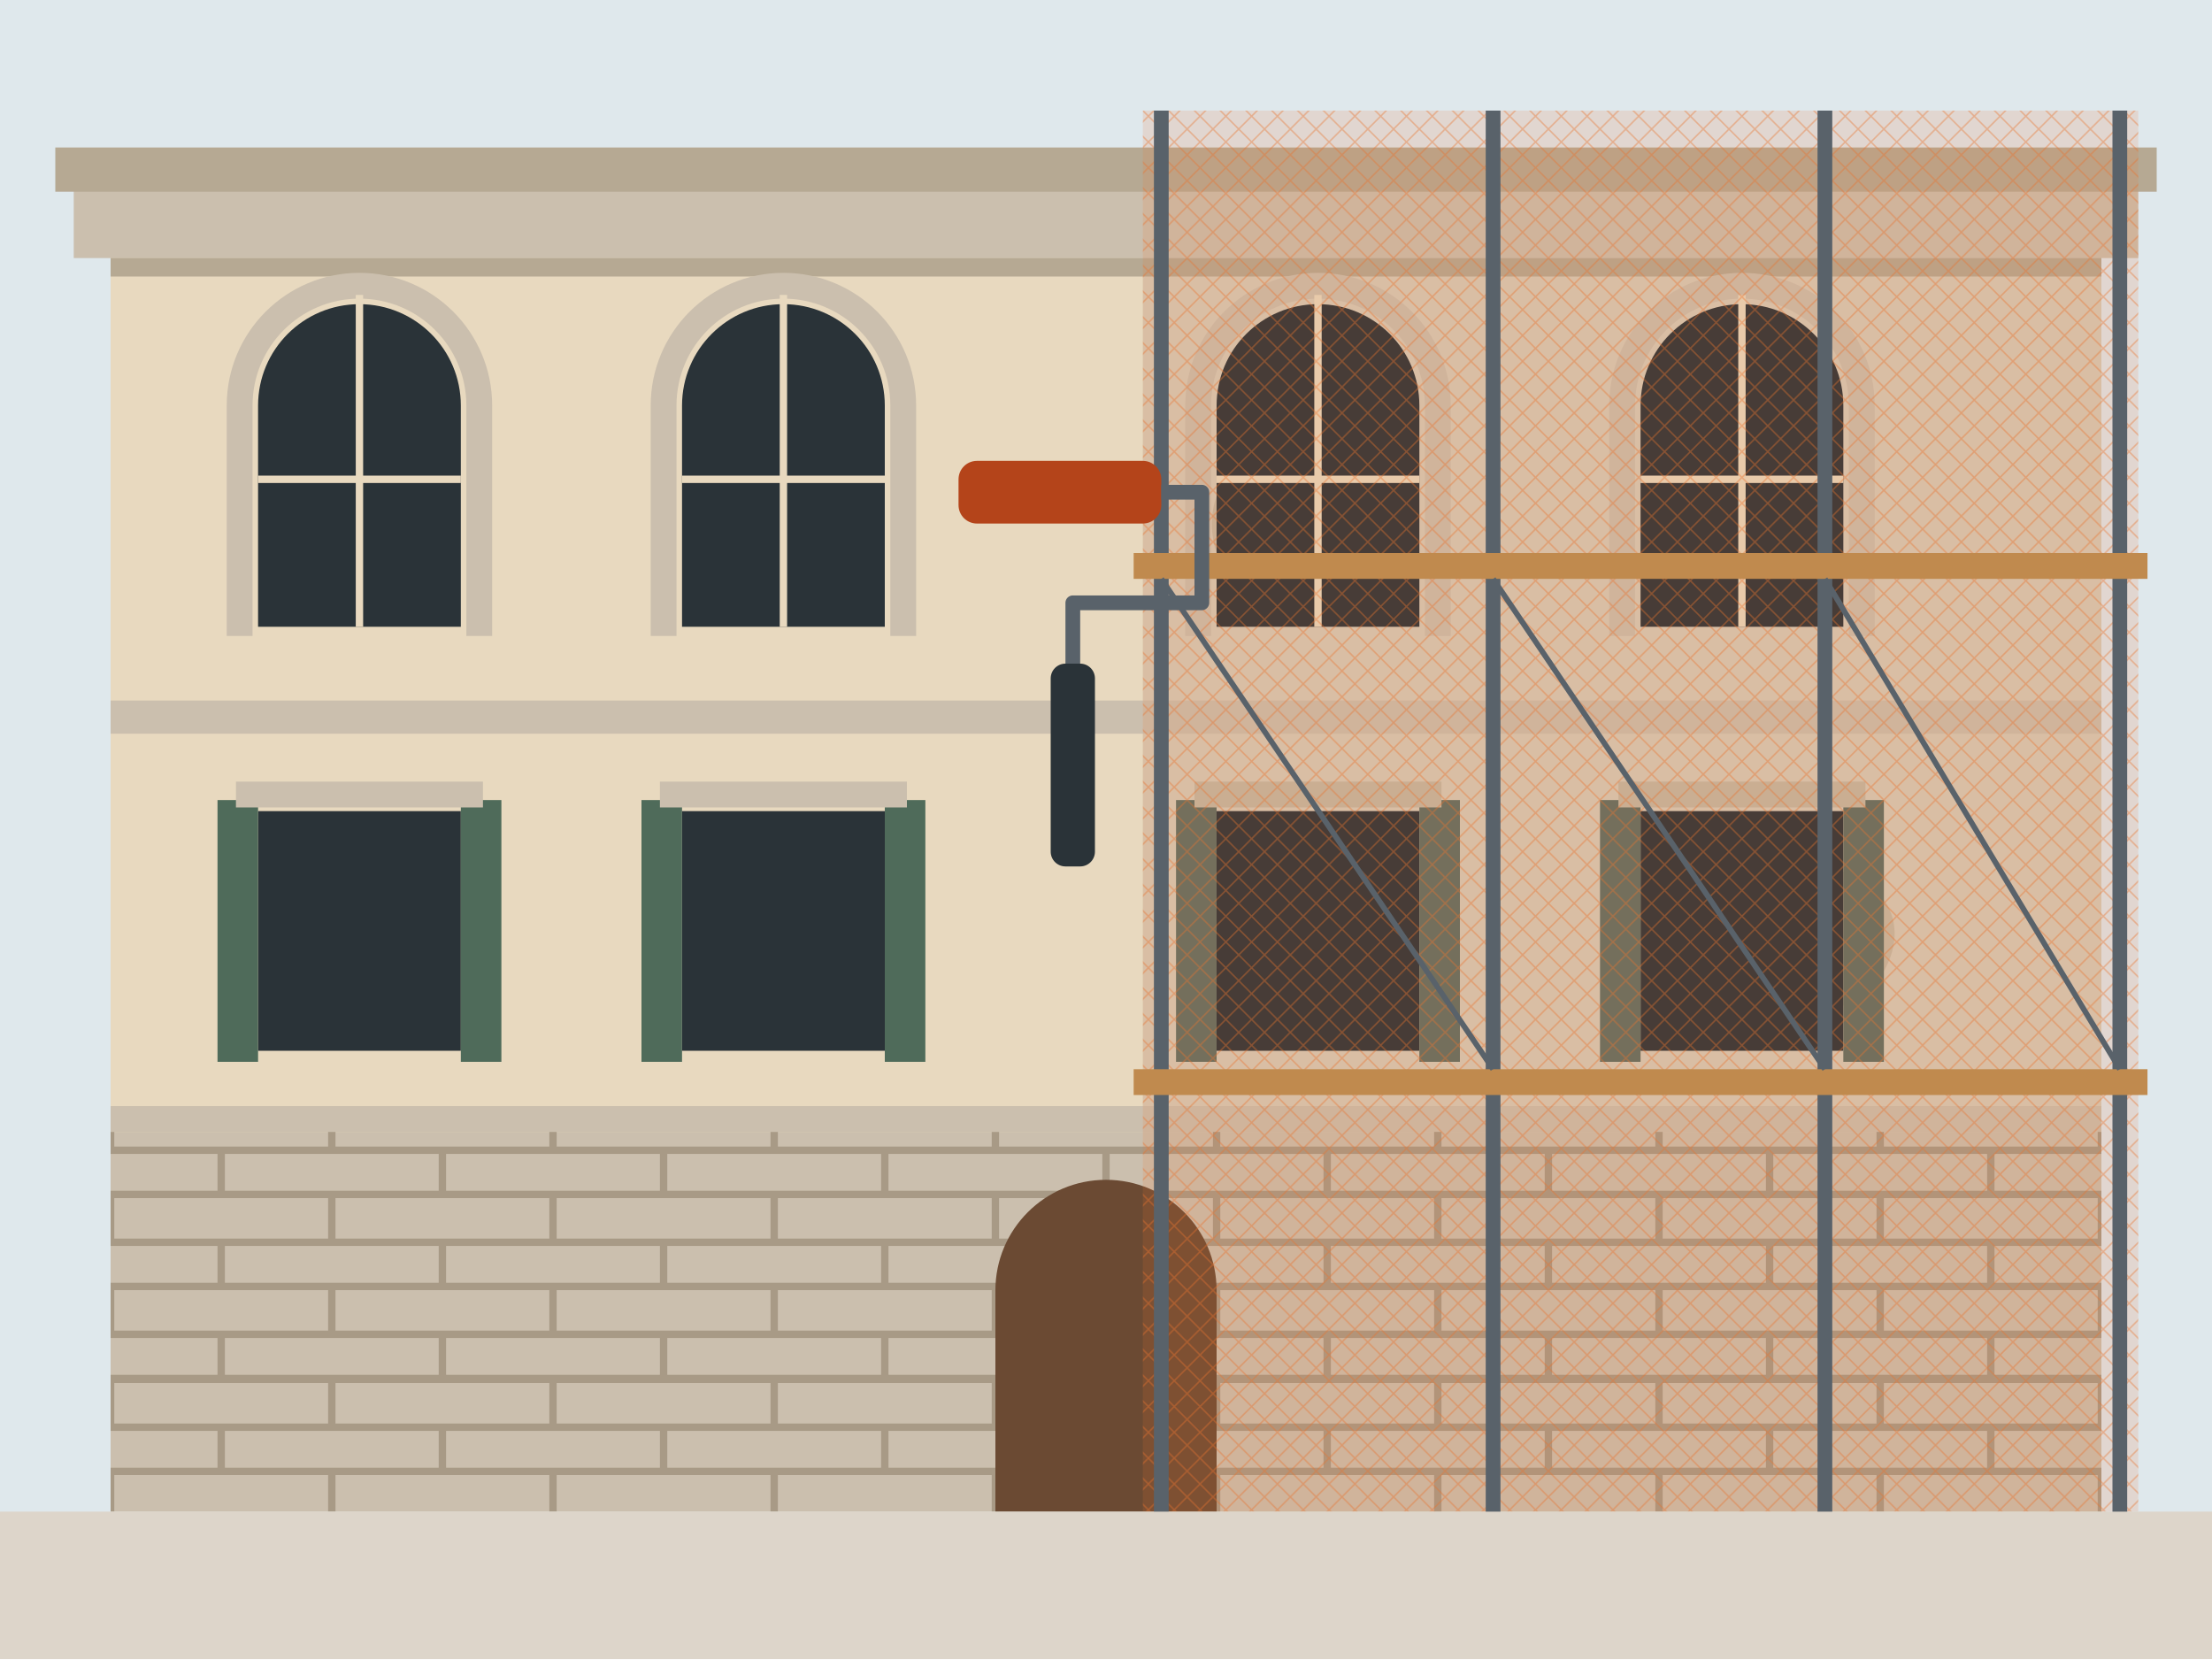
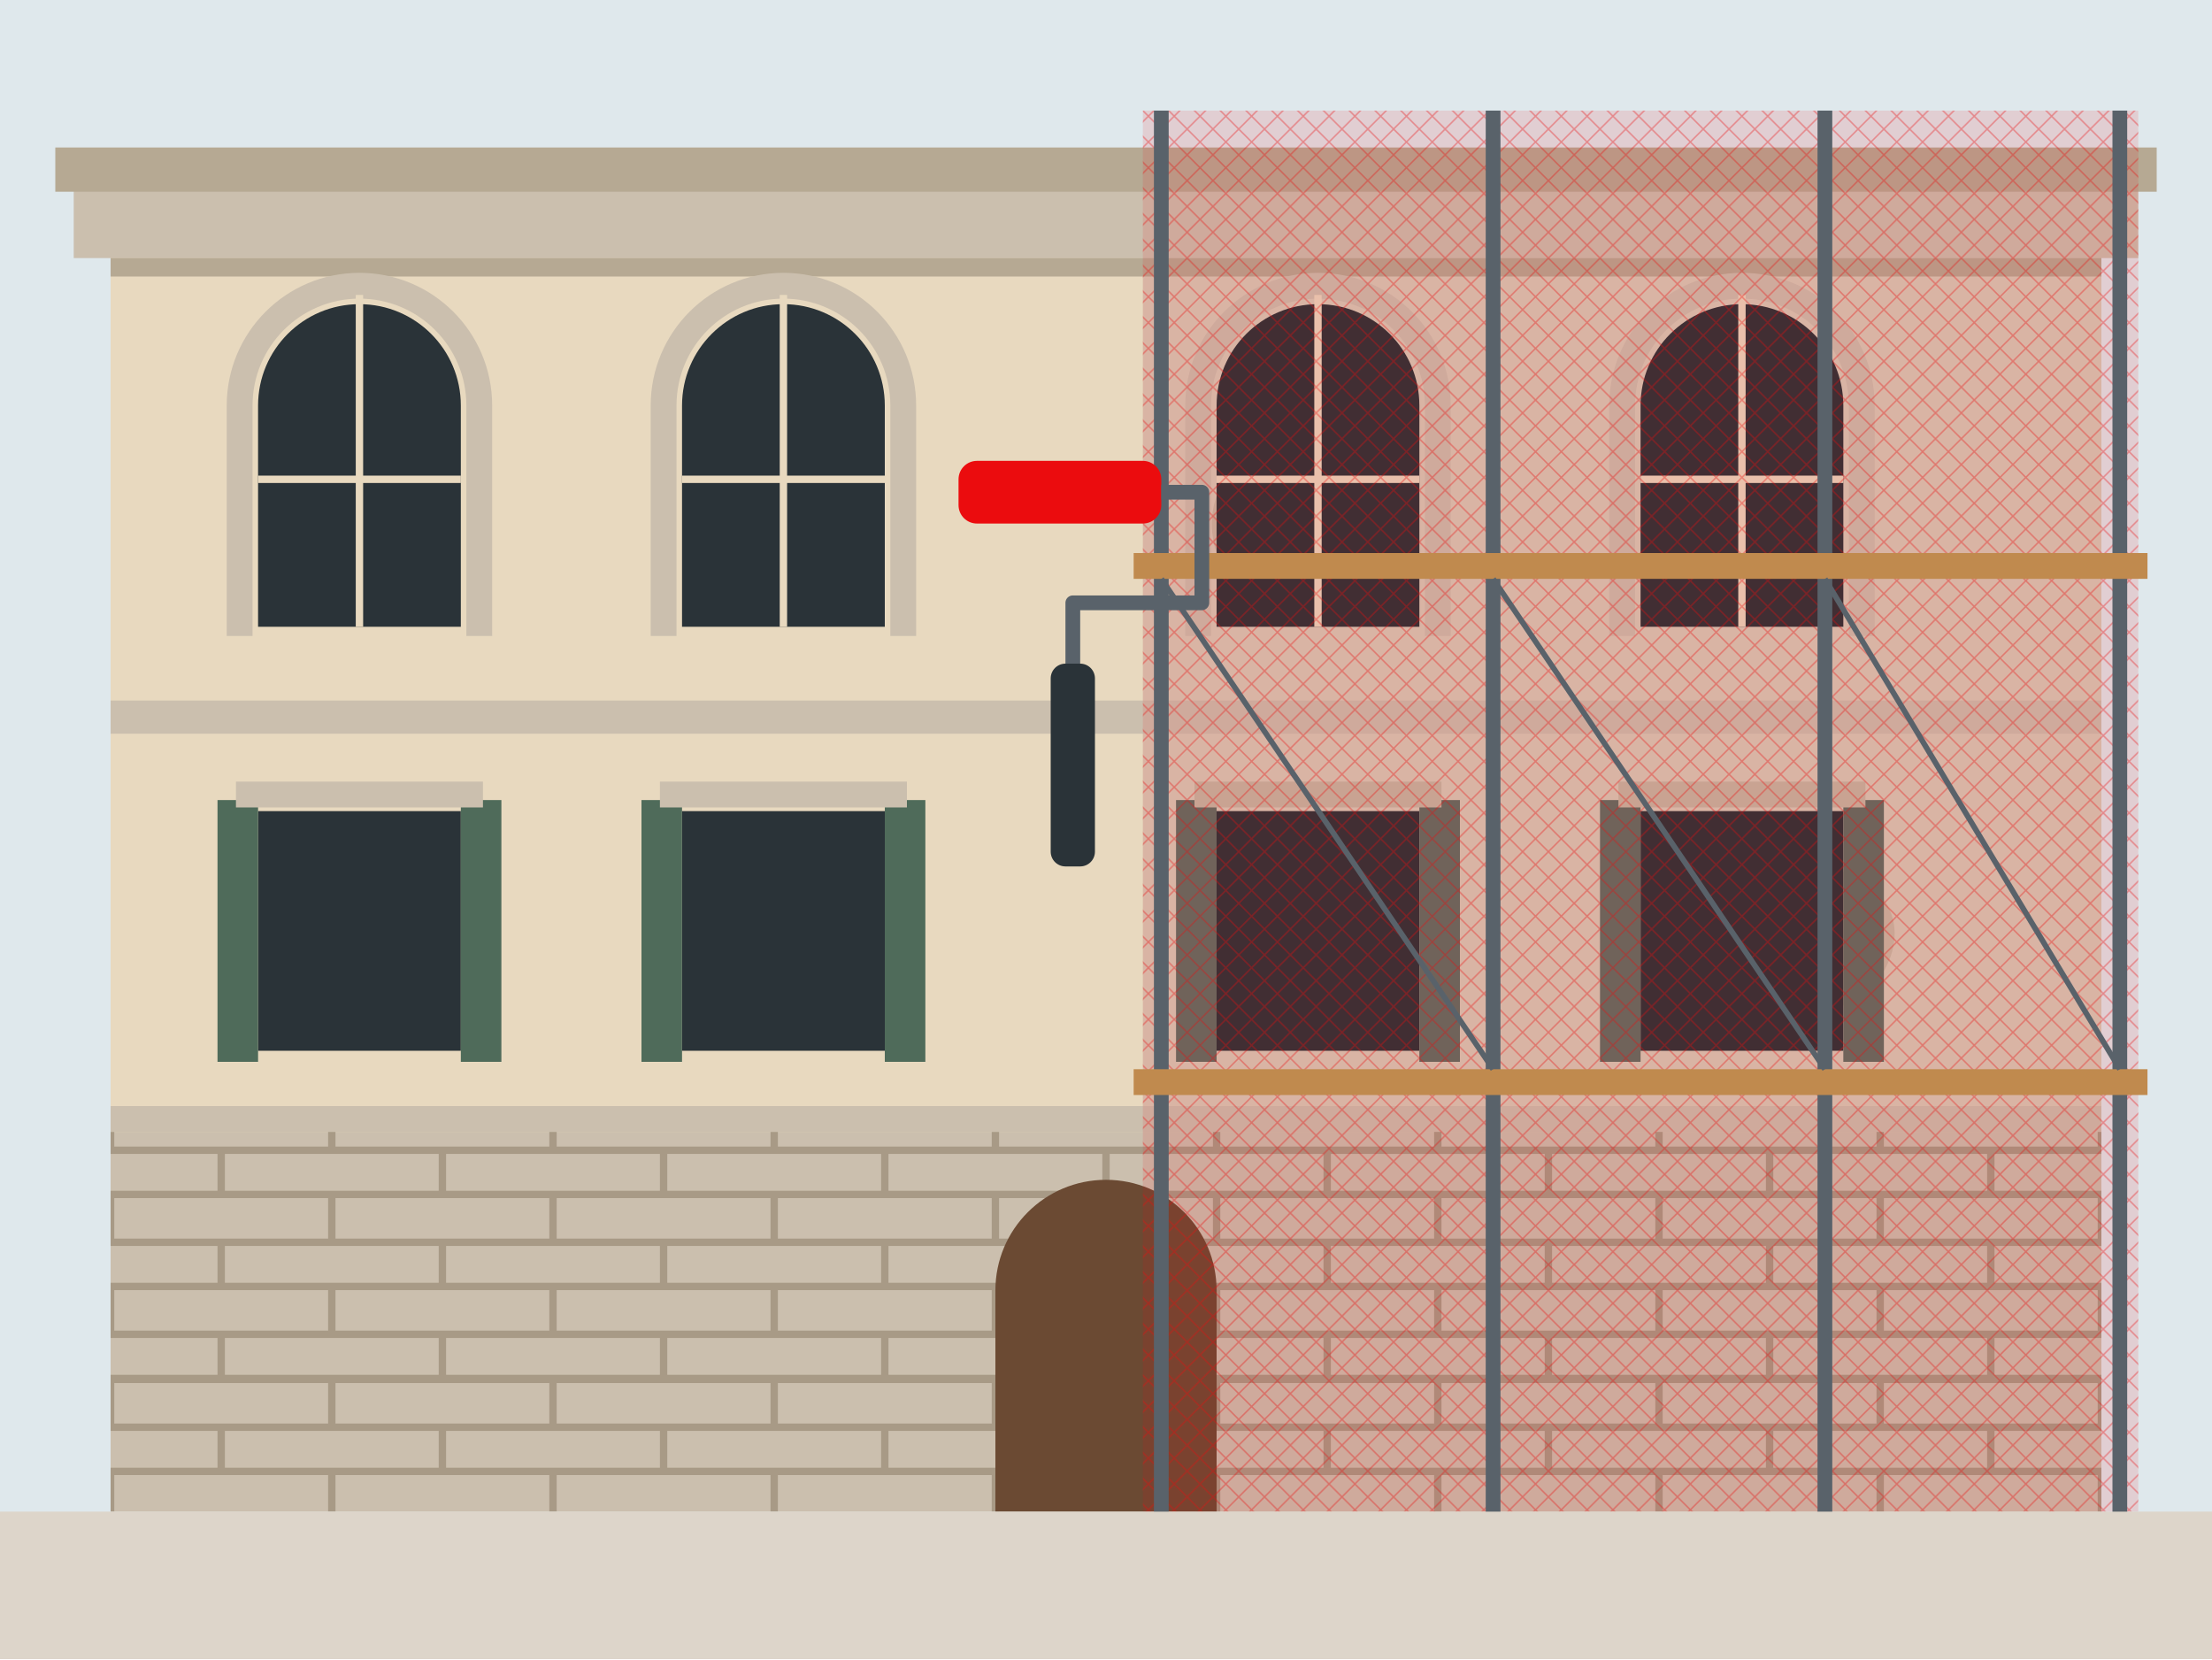
<svg xmlns="http://www.w3.org/2000/svg" viewBox="0 0 1200 900" width="1200" height="900">
  <defs>
    <pattern id="bugnato" width="120" height="50" patternUnits="userSpaceOnUse">
      <rect width="120" height="50" fill="#cbbfae" />
      <path d="M0 48h120M60 0v24M0 24h120M120 24v24M0 24v24" stroke="#a89a86" stroke-width="4" />
    </pattern>
    <pattern id="net" width="14" height="14" patternUnits="userSpaceOnUse">
-       <rect width="14" height="14" fill="#e8742f" opacity=".15" />
-       <path d="M0 0l14 14M14 0L0 14" stroke="#e8742f" stroke-width=".8" opacity=".4" />
+       <rect width="14" height="14" fill="#eb0c0e" opacity=".12" />
+       <path d="M0 0l14 14M14 0L0 14" stroke="#eb0c0e" stroke-width=".8" opacity=".35" />
    </pattern>
  </defs>
  <rect width="1200" height="900" fill="#dfe8ec" />
  <rect x="60" y="120" width="1080" height="700" fill="#e8d9bf" />
  <rect x="620" y="120" width="520" height="700" fill="#d6cbb8" />
  <g fill="#c4b8a3" opacity=".9">
    <path d="M700 250c30 10 50 40 30 70s-60 10-70-20 10-60 40-50Z" />
    <path d="M980 470c40 0 60 30 40 60s-70 20-70-10 0-50 30-50Z" />
    <path d="M820 640c25 0 50 20 35 45s-60 15-60-10 5-35 25-35Z" />
  </g>
  <rect x="40" y="100" width="1120" height="40" fill="#cbbfae" />
  <rect x="30" y="80" width="1140" height="24" fill="#b6a993" />
  <g fill="#b6a993">
    <rect x="60" y="140" width="1080" height="10" />
  </g>
  <rect x="60" y="380" width="1080" height="18" fill="#cbbfae" />
  <rect x="60" y="600" width="1080" height="14" fill="#cbbfae" />
  <rect x="60" y="614" width="1080" height="206" fill="url(#bugnato)" />
  <g id="w">
    <path d="M140 340v-120a55 55 0 0 1 110 0v120Z" fill="#2a3338" />
    <path d="M130 345v-125a65 65 0 0 1 130 0v125" fill="none" stroke="#cbbfae" stroke-width="14" />
    <path d="M195 160v180M140 260h110" stroke="#e8d9bf" stroke-width="4" />
  </g>
  <use href="#w" x="230" />
  <use href="#w" x="520" />
  <use href="#w" x="750" />
  <g>
    <rect x="140" y="440" width="110" height="130" fill="#2a3338" />
    <rect x="118" y="434" width="22" height="142" fill="#4f6b5a" />
    <rect x="250" y="434" width="22" height="142" fill="#4f6b5a" />
    <rect x="128" y="424" width="134" height="14" fill="#cbbfae" />
    <rect x="370" y="440" width="110" height="130" fill="#2a3338" />
    <rect x="348" y="434" width="22" height="142" fill="#4f6b5a" />
    <rect x="480" y="434" width="22" height="142" fill="#4f6b5a" />
    <rect x="358" y="424" width="134" height="14" fill="#cbbfae" />
    <rect x="660" y="440" width="110" height="130" fill="#2a3338" />
    <rect x="638" y="434" width="22" height="142" fill="#5f6f64" />
    <rect x="770" y="434" width="22" height="142" fill="#5f6f64" />
    <rect x="648" y="424" width="134" height="14" fill="#c4b8a3" />
    <rect x="890" y="440" width="110" height="130" fill="#2a3338" />
    <rect x="868" y="434" width="22" height="142" fill="#5f6f64" />
    <rect x="1000" y="434" width="22" height="142" fill="#5f6f64" />
    <rect x="878" y="424" width="134" height="14" fill="#c4b8a3" />
  </g>
  <path d="M540 820V700a60 60 0 0 1 120 0v120Z" fill="#6b4a33" />
  <rect x="620" y="60" width="540" height="760" fill="url(#net)" />
  <g stroke="#59626a" stroke-width="8">
    <path d="M630 60v780M810 60v780M990 60v780M1150 60v780" />
  </g>
  <g fill="#c08a4e">
    <rect x="615" y="300" width="550" height="14" />
    <rect x="615" y="580" width="550" height="14" />
  </g>
  <g stroke="#59626a" stroke-width="3">
    <path d="M630 314l180 266M810 314l180 266M990 314l160 266" />
  </g>
  <g>
-     <rect x="520" y="250" width="110" height="34" rx="10" fill="#b4441a" />
+     <rect x="520" y="250" width="110" height="34" rx="10" fill="#eb0c0e" />
    <path d="M630 267h22v60h-70v40" fill="none" stroke="#59626a" stroke-width="8" stroke-linejoin="round" />
    <rect x="570" y="360" width="24" height="110" rx="8" fill="#2a3338" />
  </g>
  <rect y="820" width="1200" height="80" fill="#ddd5ca" />
</svg>
